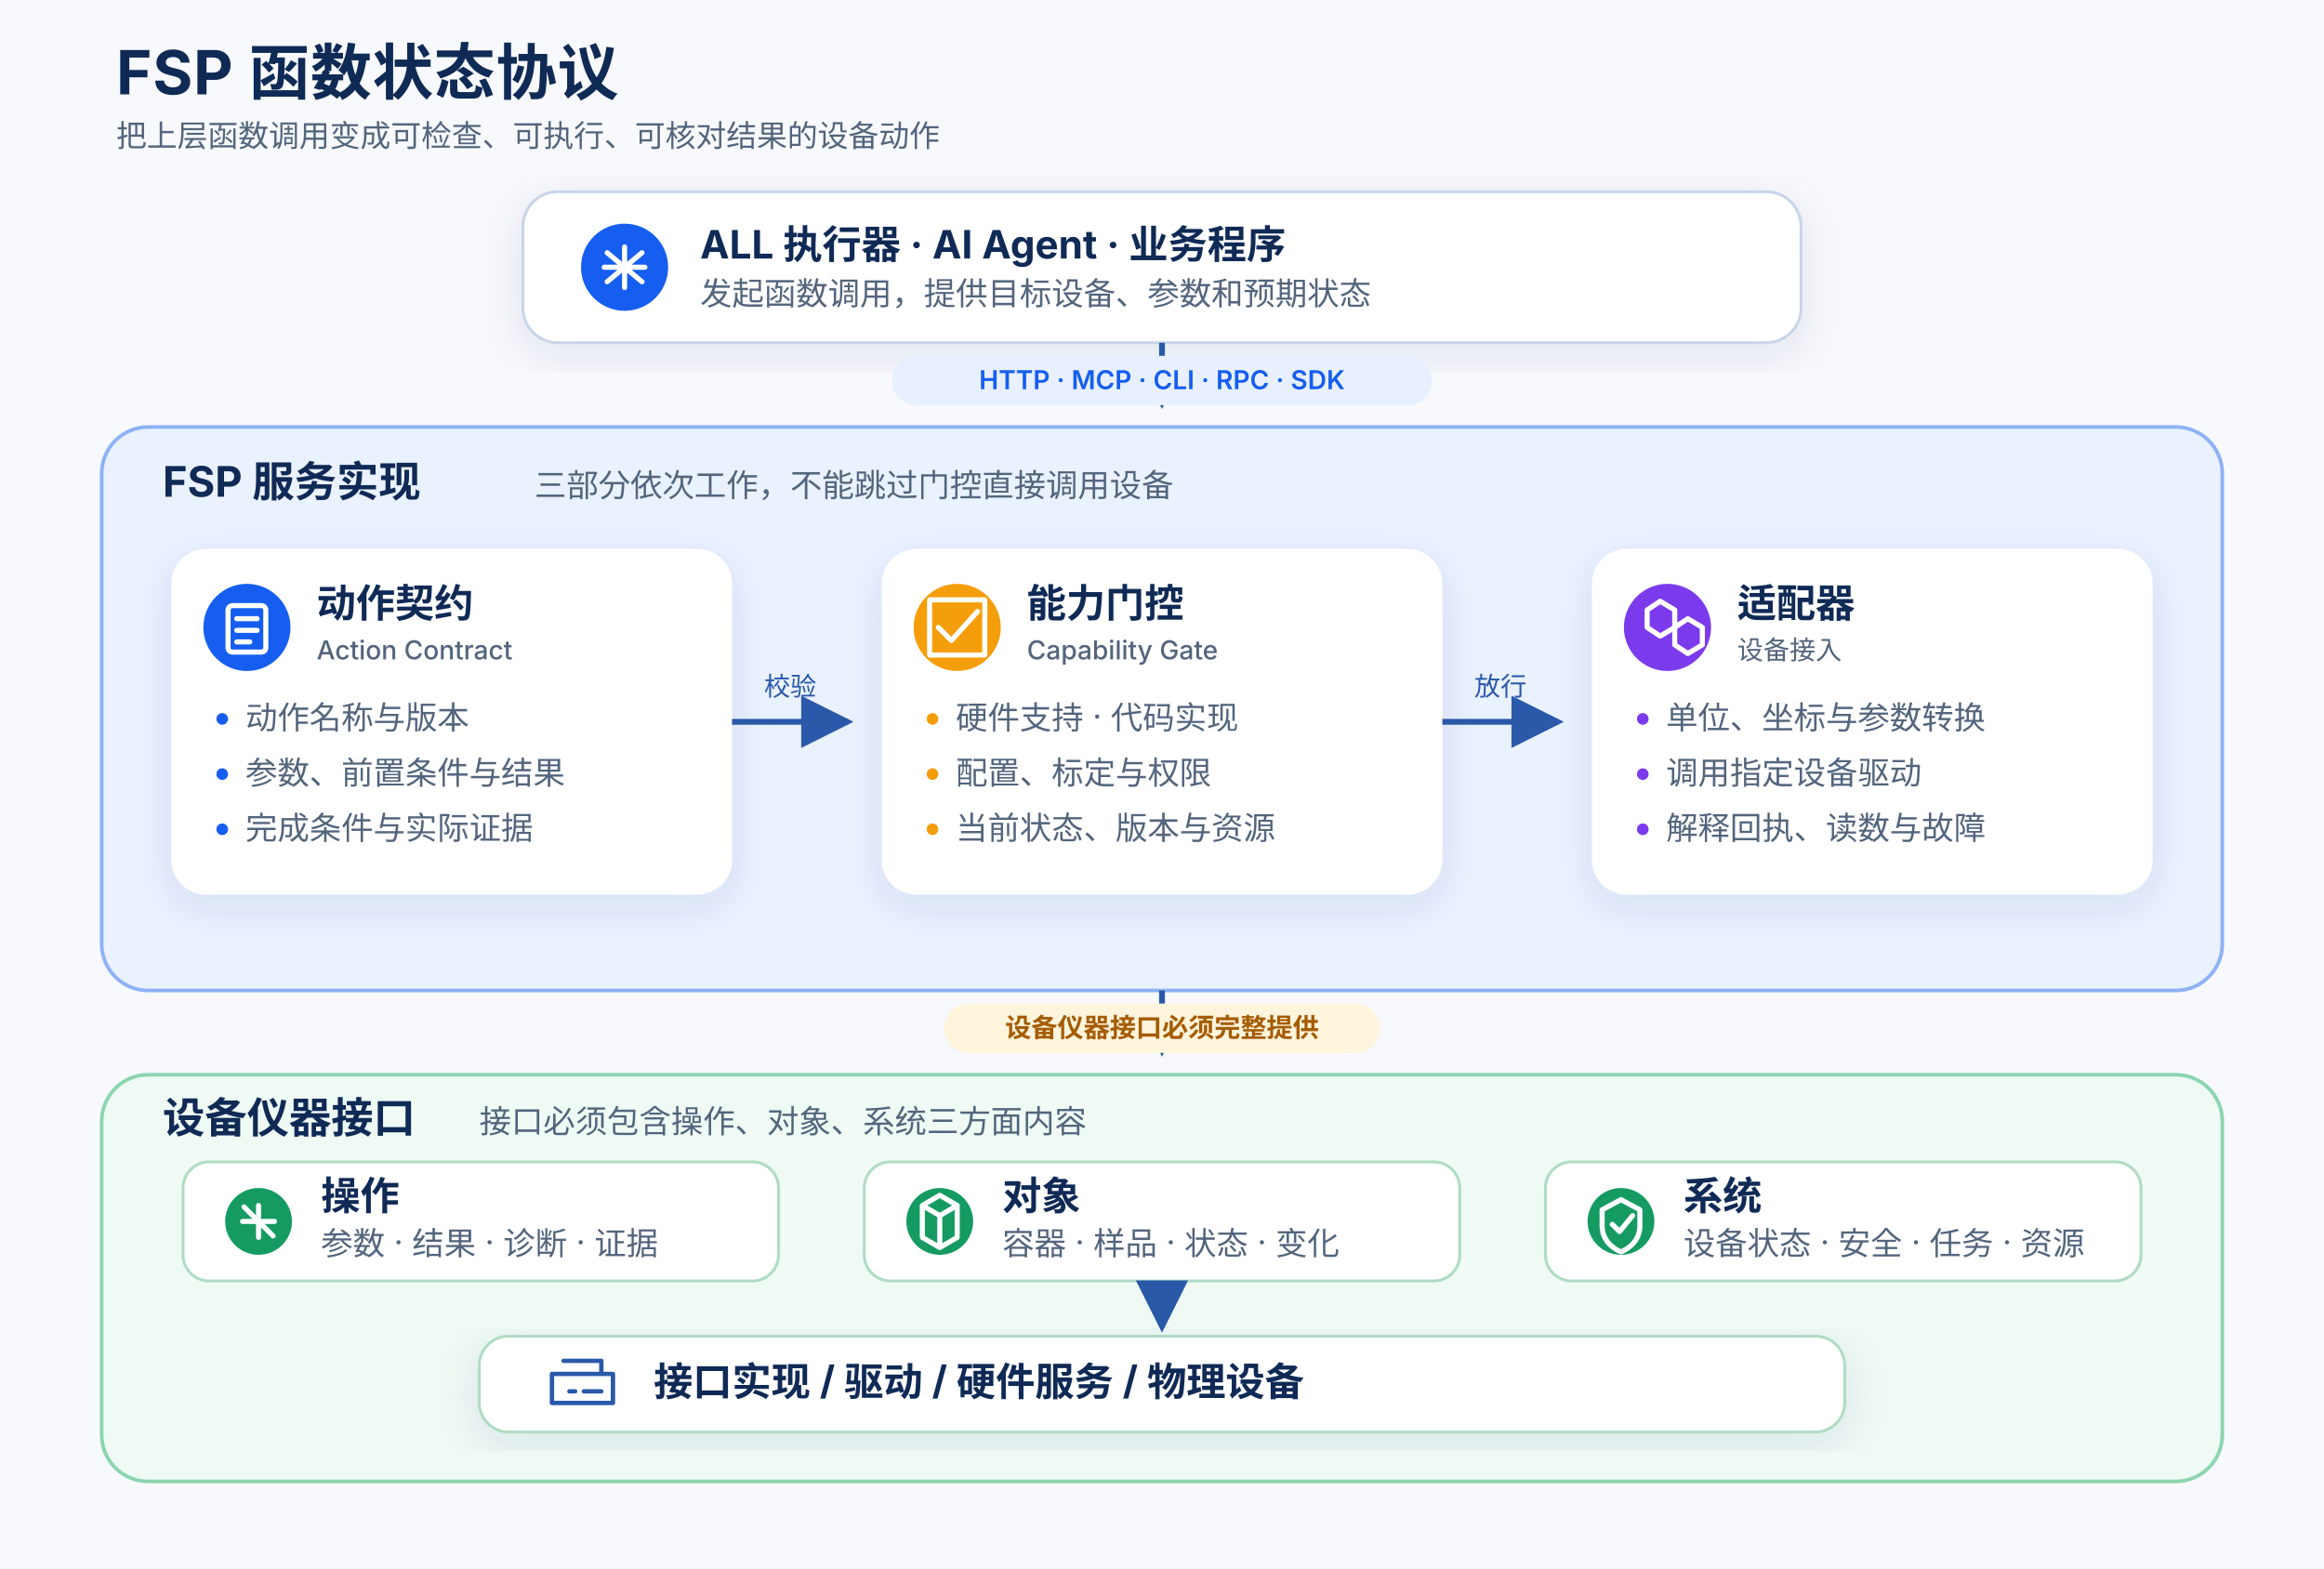
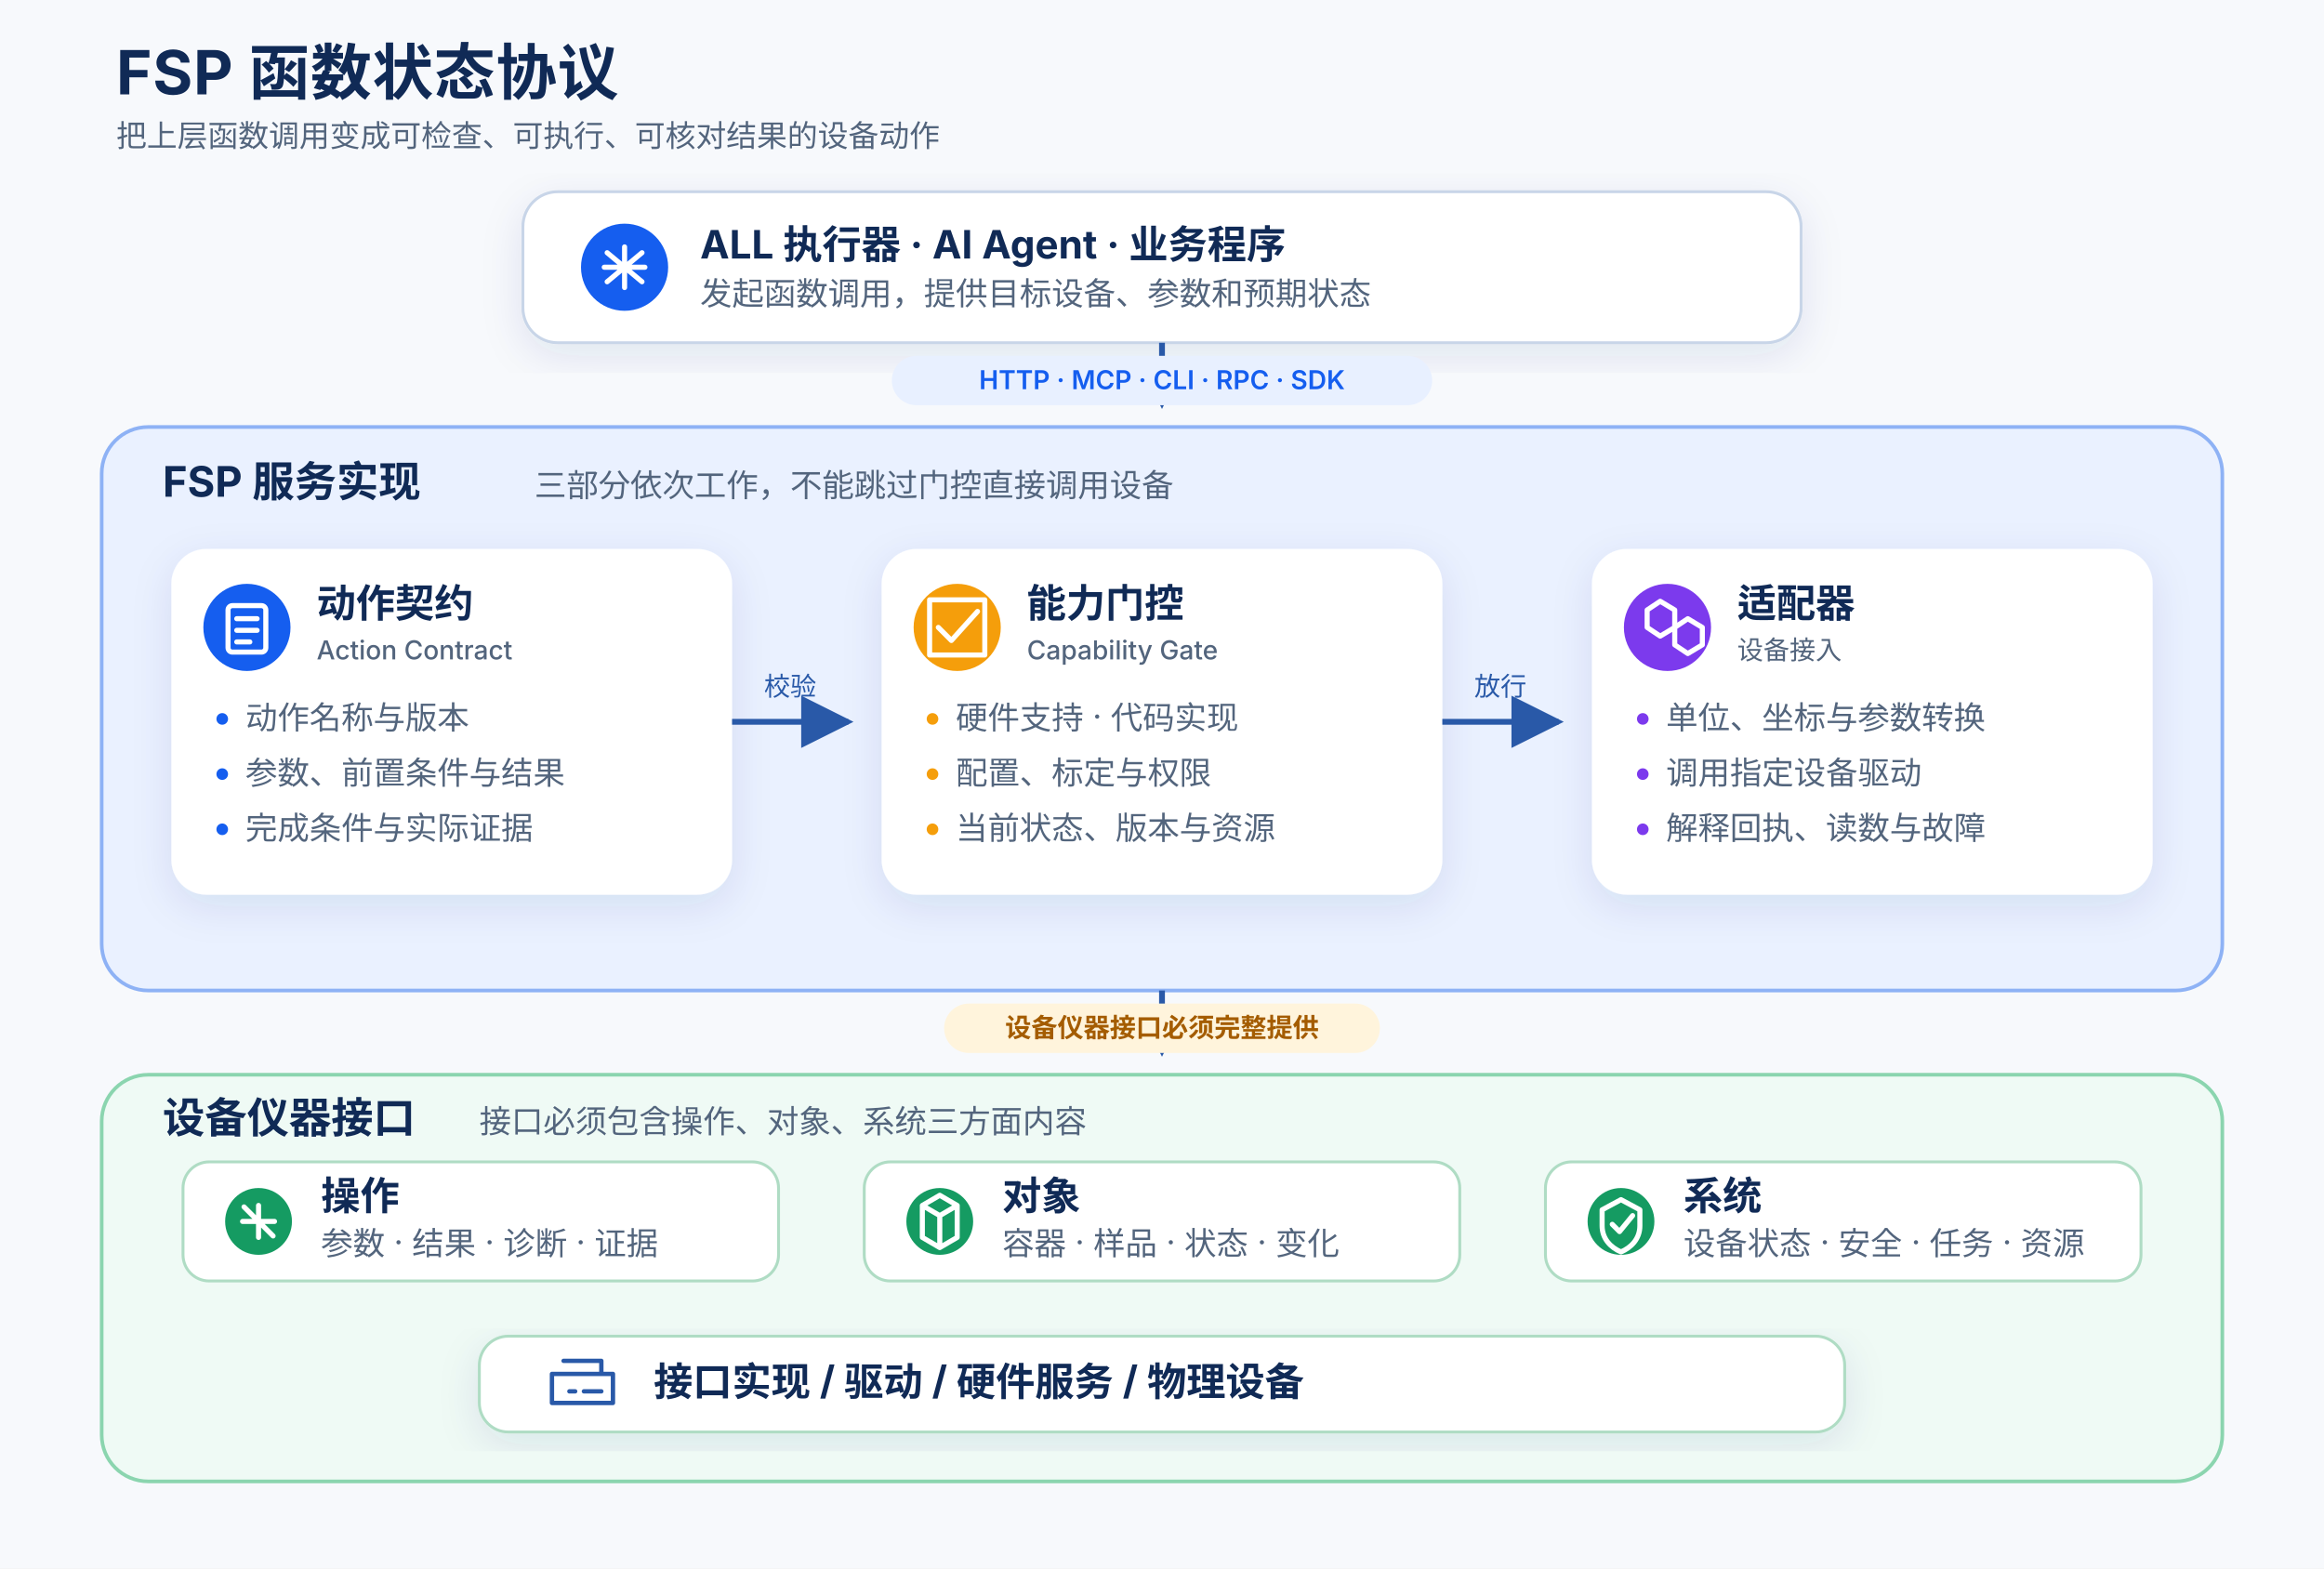
<svg xmlns="http://www.w3.org/2000/svg" width="1600" height="1080" viewBox="0 0 1600 1080" role="img" aria-labelledby="title desc">
  <defs>
    <filter id="shadow" x="-20%" y="-20%" width="140%" height="140%">
      <feDropShadow dx="0" dy="8" stdDeviation="14" flood-color="#173B78" flood-opacity="0.10" />
    </filter>
    <marker id="arrow" viewBox="0 0 10 10" refX="9" refY="5" markerWidth="9" markerHeight="9" orient="auto-start-reverse">
      <path d="M 0 0 L 10 5 L 0 10 z" fill="#2959A8" />
    </marker>
    <style>
      .ink { fill: #102A56; }
      .muted { fill: #53657D; }
      .title { font: 700 42px -apple-system, BlinkMacSystemFont, "PingFang SC", "Microsoft YaHei", sans-serif; letter-spacing: .5px; }
      .subtitle { font: 400 21px -apple-system, BlinkMacSystemFont, "PingFang SC", "Microsoft YaHei", sans-serif; }
      .layer-title { font: 700 29px -apple-system, BlinkMacSystemFont, "PingFang SC", "Microsoft YaHei", sans-serif; }
      .card-title { font: 700 27px -apple-system, BlinkMacSystemFont, "PingFang SC", "Microsoft YaHei", sans-serif; }
      .body { font: 400 22px -apple-system, BlinkMacSystemFont, "PingFang SC", "Microsoft YaHei", sans-serif; }
      .small { font: 500 18px -apple-system, BlinkMacSystemFont, "PingFang SC", "Microsoft YaHei", sans-serif; }
      .chip { font: 600 18px -apple-system, BlinkMacSystemFont, "PingFang SC", "Microsoft YaHei", sans-serif; }
      .line { stroke: #2959A8; stroke-width: 4; fill: none; marker-end: url(#arrow); }
      .icon-line { stroke: #FFFFFF; stroke-width: 3.5; stroke-linecap: round; stroke-linejoin: round; fill: none; }
    </style>
  </defs>
  <rect width="1600" height="1080" fill="#F7F9FC" />
  <text x="80" y="65" class="title ink">FSP 函数状态协议</text>
  <text x="80" y="101" class="subtitle muted">把上层函数调用变成可检查、可执行、可核对结果的设备动作</text>
  <g filter="url(#shadow)">
    <rect x="360" y="132" width="880" height="104" rx="24" fill="#FFFFFF" stroke="#C8D5E8" stroke-width="2" />
  </g>
  <circle cx="430" cy="184" r="30" fill="#155EEF" />
  <path d="M416 184h28M430 170v28M418 174l24 20M442 174l-24 20" class="icon-line" />
  <text x="482" y="178" class="card-title ink">ALL 执行器 · AI Agent · 业务程序</text>
  <text x="482" y="210" class="body muted">发起函数调用，提供目标设备、参数和预期状态</text>
  <path d="M800 236V278" class="line" />
  <rect x="614" y="245" width="372" height="34" rx="17" fill="#E8F0FF" />
  <text x="800" y="268" text-anchor="middle" class="chip" fill="#155EEF">HTTP · MCP · CLI · RPC · SDK</text>
  <rect x="70" y="294" width="1460" height="388" rx="32" fill="#EAF1FF" stroke="#8EB2F5" stroke-width="2.5" />
  <text x="112" y="342" class="layer-title ink">FSP 服务实现</text>
  <text x="368" y="342" class="body muted">三部分依次工作，不能跳过门控直接调用设备</text>
  <g filter="url(#shadow)">
    <rect x="118" y="378" width="386" height="238" rx="24" fill="#FFFFFF" />
    <rect x="607" y="378" width="386" height="238" rx="24" fill="#FFFFFF" />
    <rect x="1096" y="378" width="386" height="238" rx="24" fill="#FFFFFF" />
  </g>
  <circle cx="170" cy="432" r="30" fill="#155EEF" />
  <rect x="157" y="417" width="26" height="32" rx="3" class="icon-line" />
  <path d="M163 426h14M163 434h14M163 442h9" class="icon-line" />
  <text x="218" y="425" class="card-title ink">动作契约</text>
  <text x="218" y="454" class="small muted">Action Contract</text>
  <circle cx="153" cy="495" r="4" fill="#155EEF" />
  <text x="169" y="502" class="body muted">动作名称与版本</text>
  <circle cx="153" cy="533" r="4" fill="#155EEF" />
  <text x="169" y="540" class="body muted">参数、前置条件与结果</text>
  <circle cx="153" cy="571" r="4" fill="#155EEF" />
  <text x="169" y="578" class="body muted">完成条件与实际证据</text>
  <circle cx="659" cy="432" r="30" fill="#F59E0B" />
  <path d="M646 432l9 9 18-20M640 413h38v38h-38z" class="icon-line" />
  <text x="707" y="425" class="card-title ink">能力门控</text>
  <text x="707" y="454" class="small muted">Capability Gate</text>
  <circle cx="642" cy="495" r="4" fill="#F59E0B" />
  <text x="658" y="502" class="body muted">硬件支持 · 代码实现</text>
  <circle cx="642" cy="533" r="4" fill="#F59E0B" />
  <text x="658" y="540" class="body muted">配置、标定与权限</text>
  <circle cx="642" cy="571" r="4" fill="#F59E0B" />
  <text x="658" y="578" class="body muted">当前状态、版本与资源</text>
  <circle cx="1148" cy="432" r="30" fill="#7C3AED" />
  <path d="M1134 420l9-6 10 6v12l-10 6-9-6zM1153 432l9-6 10 6v12l-10 6-9-6z" class="icon-line" />
  <text x="1196" y="425" class="card-title ink">适配器</text>
  <text x="1196" y="454" class="small muted">设备接入</text>
  <circle cx="1131" cy="495" r="4" fill="#7C3AED" />
  <text x="1147" y="502" class="body muted">单位、坐标与参数转换</text>
  <circle cx="1131" cy="533" r="4" fill="#7C3AED" />
  <text x="1147" y="540" class="body muted">调用指定设备驱动</text>
  <circle cx="1131" cy="571" r="4" fill="#7C3AED" />
  <text x="1147" y="578" class="body muted">解释回执、读数与故障</text>
  <path d="M504 497H584" class="line" />
  <path d="M993 497H1073" class="line" />
  <text x="544" y="479" text-anchor="middle" class="small" fill="#2959A8">校验</text>
  <text x="1033" y="479" text-anchor="middle" class="small" fill="#2959A8">放行</text>
  <path d="M800 682V724" class="line" />
  <rect x="650" y="691" width="300" height="34" rx="17" fill="#FFF4DC" />
  <text x="800" y="714" text-anchor="middle" class="chip" fill="#A45C00">设备仪器接口必须完整提供</text>
  <rect x="70" y="740" width="1460" height="280" rx="32" fill="#EFFAF5" stroke="#8BD5AF" stroke-width="2.5" />
  <text x="112" y="780" class="layer-title ink">设备仪器接口</text>
  <text x="330" y="780" class="body muted">接口必须包含操作、对象、系统三方面内容</text>
  <rect x="126" y="800" width="410" height="82" rx="18" fill="#FFFFFF" stroke="#AFDCC4" stroke-width="2" />
  <circle cx="178" cy="841" r="23" fill="#159B62" />
  <path d="M167 841h22M178 830v22M168 831l20 20" class="icon-line" />
  <text x="221" y="833" class="card-title ink">操作</text>
  <text x="221" y="864" class="body muted">参数 · 结果 · 诊断 · 证据</text>
  <rect x="595" y="800" width="410" height="82" rx="18" fill="#FFFFFF" stroke="#AFDCC4" stroke-width="2" />
  <circle cx="647" cy="841" r="23" fill="#159B62" />
  <path d="M635 830l12-7 12 7v22l-12 7-12-7zM635 830l12 7 12-7M647 837v22" class="icon-line" />
  <text x="690" y="833" class="card-title ink">对象</text>
  <text x="690" y="864" class="body muted">容器 · 样品 · 状态 · 变化</text>
  <rect x="1064" y="800" width="410" height="82" rx="18" fill="#FFFFFF" stroke="#AFDCC4" stroke-width="2" />
  <circle cx="1116" cy="841" r="23" fill="#159B62" />
  <path d="M1103 833l13-7 13 7v11c0 9-6 15-13 18-7-3-13-9-13-18zM1110 843l5 5 9-11" class="icon-line" />
  <text x="1159" y="833" class="card-title ink">系统</text>
  <text x="1159" y="864" class="body muted">设备状态 · 安全 · 任务 · 资源</text>
-   <path d="M800 882V914" class="line" />
  <g filter="url(#shadow)">
    <rect x="330" y="920" width="940" height="66" rx="20" fill="#FFFFFF" stroke="#AFDCC4" stroke-width="2" />
  </g>
  <path d="M380 946h42v20h-42zM388 937h26v9M392 958h4M402 958h12" stroke="#2959A8" stroke-width="3" fill="none" stroke-linecap="round" stroke-linejoin="round" />
  <text x="450" y="961" class="card-title ink">接口实现 / 驱动 / 硬件服务 / 物理设备</text>
</svg>
